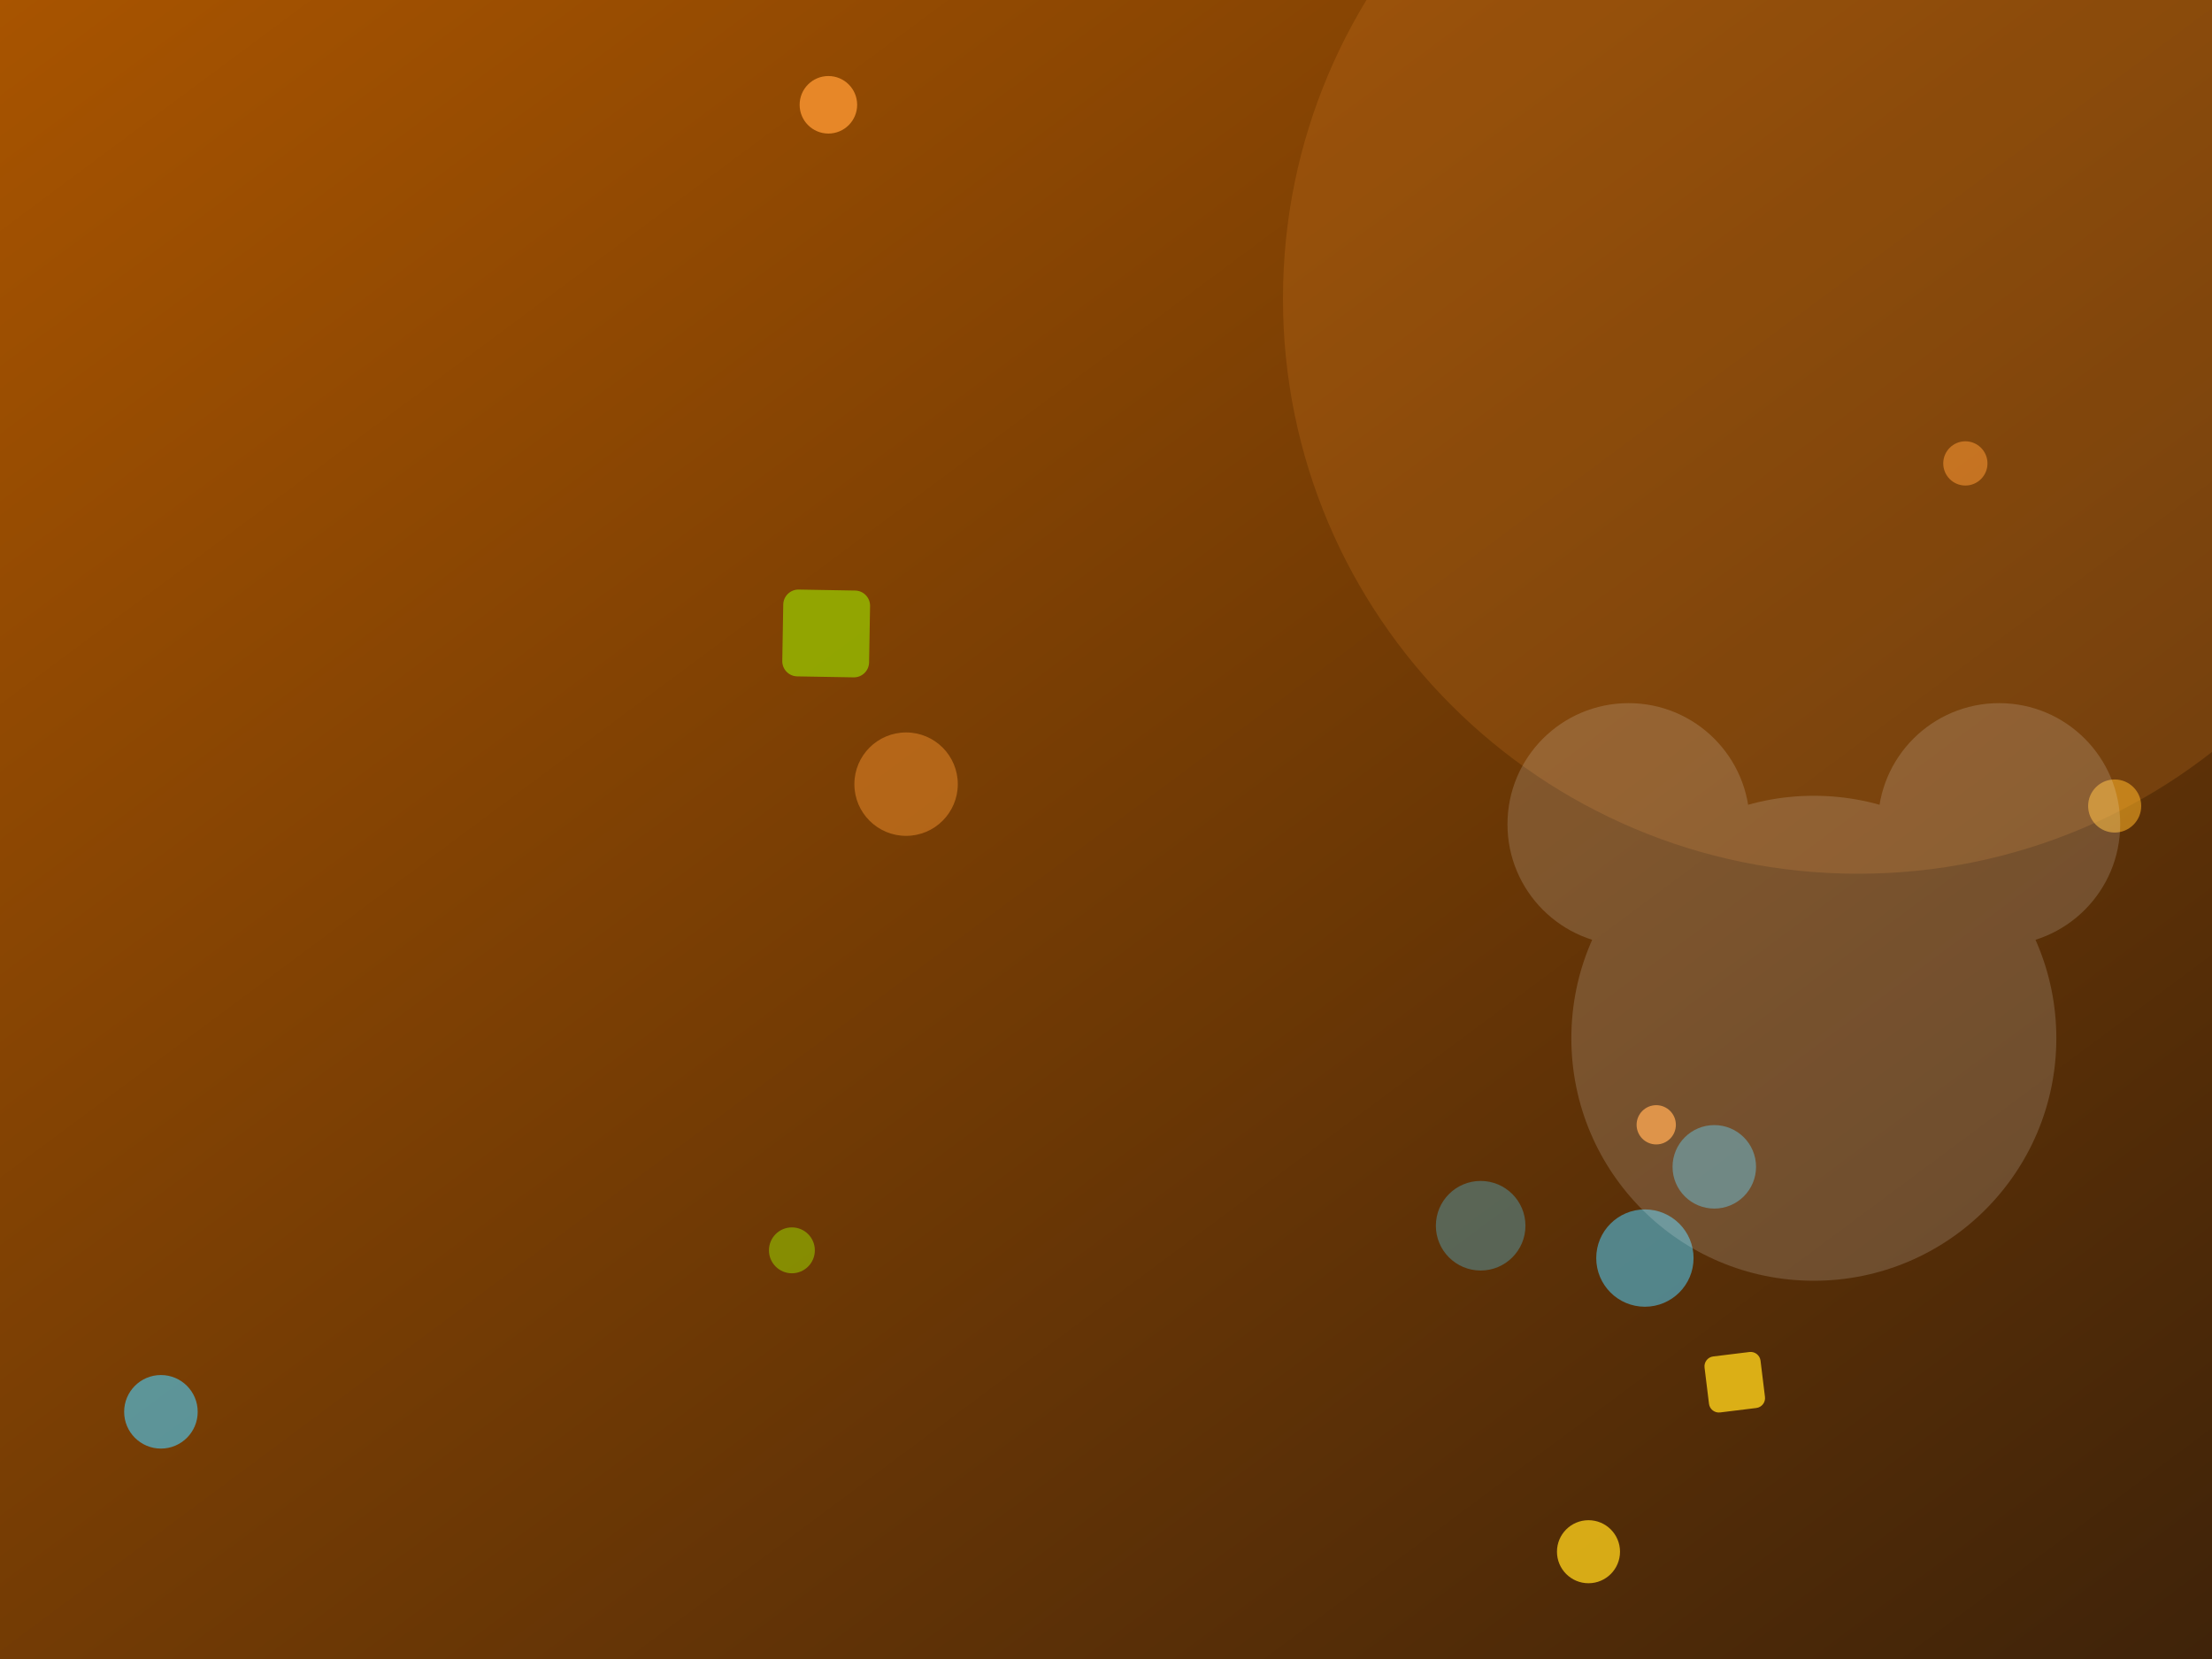
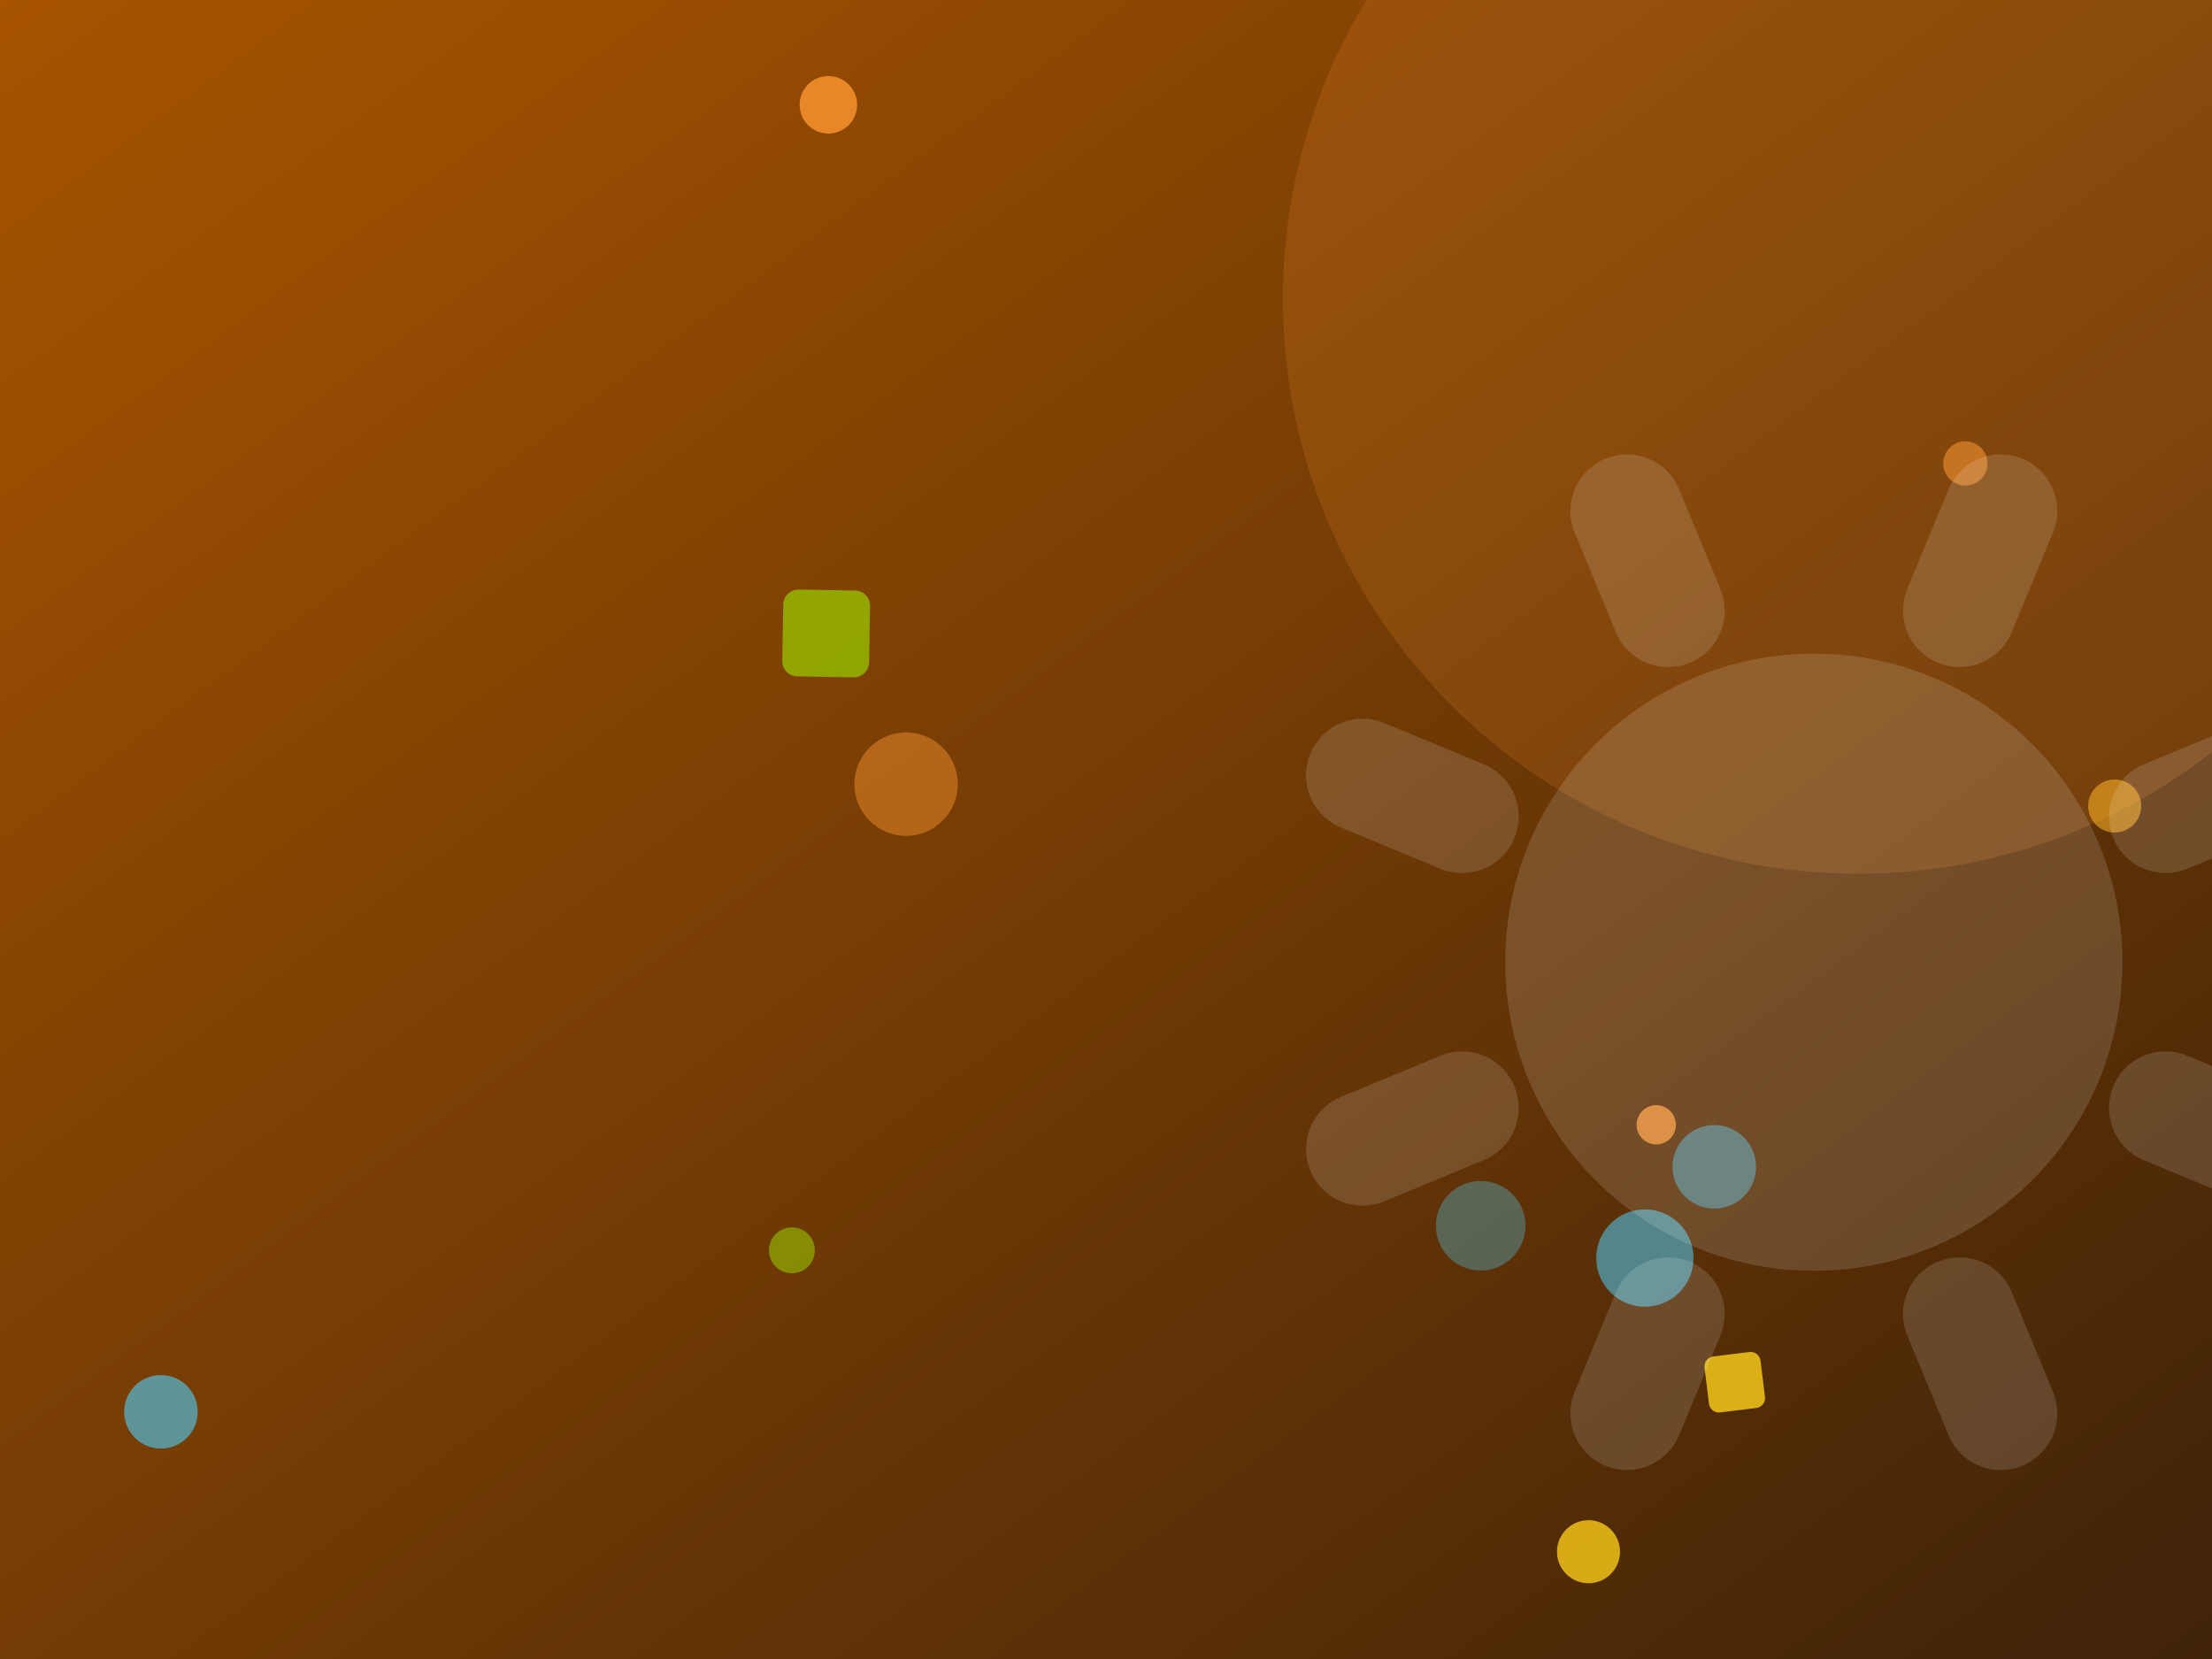
<svg xmlns="http://www.w3.org/2000/svg" viewBox="0 0 800 600" role="img" aria-label="">
  <defs>
    <linearGradient id="g" x1="0" y1="0" x2="1" y2="1">
      <stop offset="0" stop-color="#A85400" />
      <stop offset="1" stop-color="#3F2309" />
    </linearGradient>
  </defs>
  <rect width="800" height="600" fill="url(#g)" />
  <circle cx="672" cy="108" r="208" fill="#FF9933" opacity="0.16" />
  <circle cx="594.9" cy="455.0" r="17.6" fill="#4FC3E8" opacity="0.58" />
  <circle cx="599.0" cy="406.8" r="7.1" fill="#FF9933" opacity="0.76" />
  <rect x="283.1" y="213.4" width="31.4" height="31.4" rx="5.5" fill="#99CC00" opacity="0.72" transform="rotate(1 298.8 229.0)" />
  <rect x="617.2" y="489.7" width="20.4" height="20.4" rx="3.6" fill="#FFD11A" opacity="0.79" transform="rotate(-7 627.4 499.9)" />
  <circle cx="620.0" cy="422.0" r="15.1" fill="#4FC3E8" opacity="0.45" />
  <circle cx="764.8" cy="291.5" r="9.6" fill="#FFB226" opacity="0.56" />
  <circle cx="286.4" cy="452.2" r="8.3" fill="#99CC00" opacity="0.57" />
  <circle cx="299.6" cy="37.9" r="10.4" fill="#FF9933" opacity="0.78" />
  <circle cx="535.5" cy="443.3" r="16.2" fill="#4FC3E8" opacity="0.35" />
  <circle cx="58.2" cy="510.6" r="13.3" fill="#4FC3E8" opacity="0.65" />
  <circle cx="327.7" cy="283.6" r="18.7" fill="#FF9933" opacity="0.44" />
  <circle cx="710.8" cy="167.6" r="8.0" fill="#FF9933" opacity="0.54" />
  <circle cx="574.5" cy="561.2" r="11.4" fill="#FFD11A" opacity="0.77" />
-   <g opacity="0.16" fill="#ffffff">
-     <circle cx="589.0" cy="298.1" r="43.8" />
-     <circle cx="723.0" cy="298.1" r="43.8" />
-     <circle cx="656.0" cy="375.5" r="87.7" />
+   <g opacity="0.14" fill="#ffffff">
+     <circle cx="656.0" cy="348.0" r="111.6" />
+     <line x1="783.2" y1="400.7" x2="819.2" y2="415.6" stroke="#ffffff" stroke-width="40.9" stroke-linecap="round" />
+     <line x1="708.7" y1="475.2" x2="723.6" y2="511.2" stroke="#ffffff" stroke-width="40.9" stroke-linecap="round" />
+     <line x1="603.3" y1="475.2" x2="588.4" y2="511.2" stroke="#ffffff" stroke-width="40.9" stroke-linecap="round" />
+     <line x1="528.8" y1="400.7" x2="492.8" y2="415.6" stroke="#ffffff" stroke-width="40.9" stroke-linecap="round" />
+     <line x1="528.8" y1="295.3" x2="492.8" y2="280.4" stroke="#ffffff" stroke-width="40.9" stroke-linecap="round" />
+     <line x1="603.3" y1="220.8" x2="588.4" y2="184.8" stroke="#ffffff" stroke-width="40.9" stroke-linecap="round" />
+     <line x1="708.7" y1="220.8" x2="723.6" y2="184.8" stroke="#ffffff" stroke-width="40.9" stroke-linecap="round" />
+     <line x1="783.2" y1="295.3" x2="819.2" y2="280.4" stroke="#ffffff" stroke-width="40.9" stroke-linecap="round" />
  </g>
</svg>
